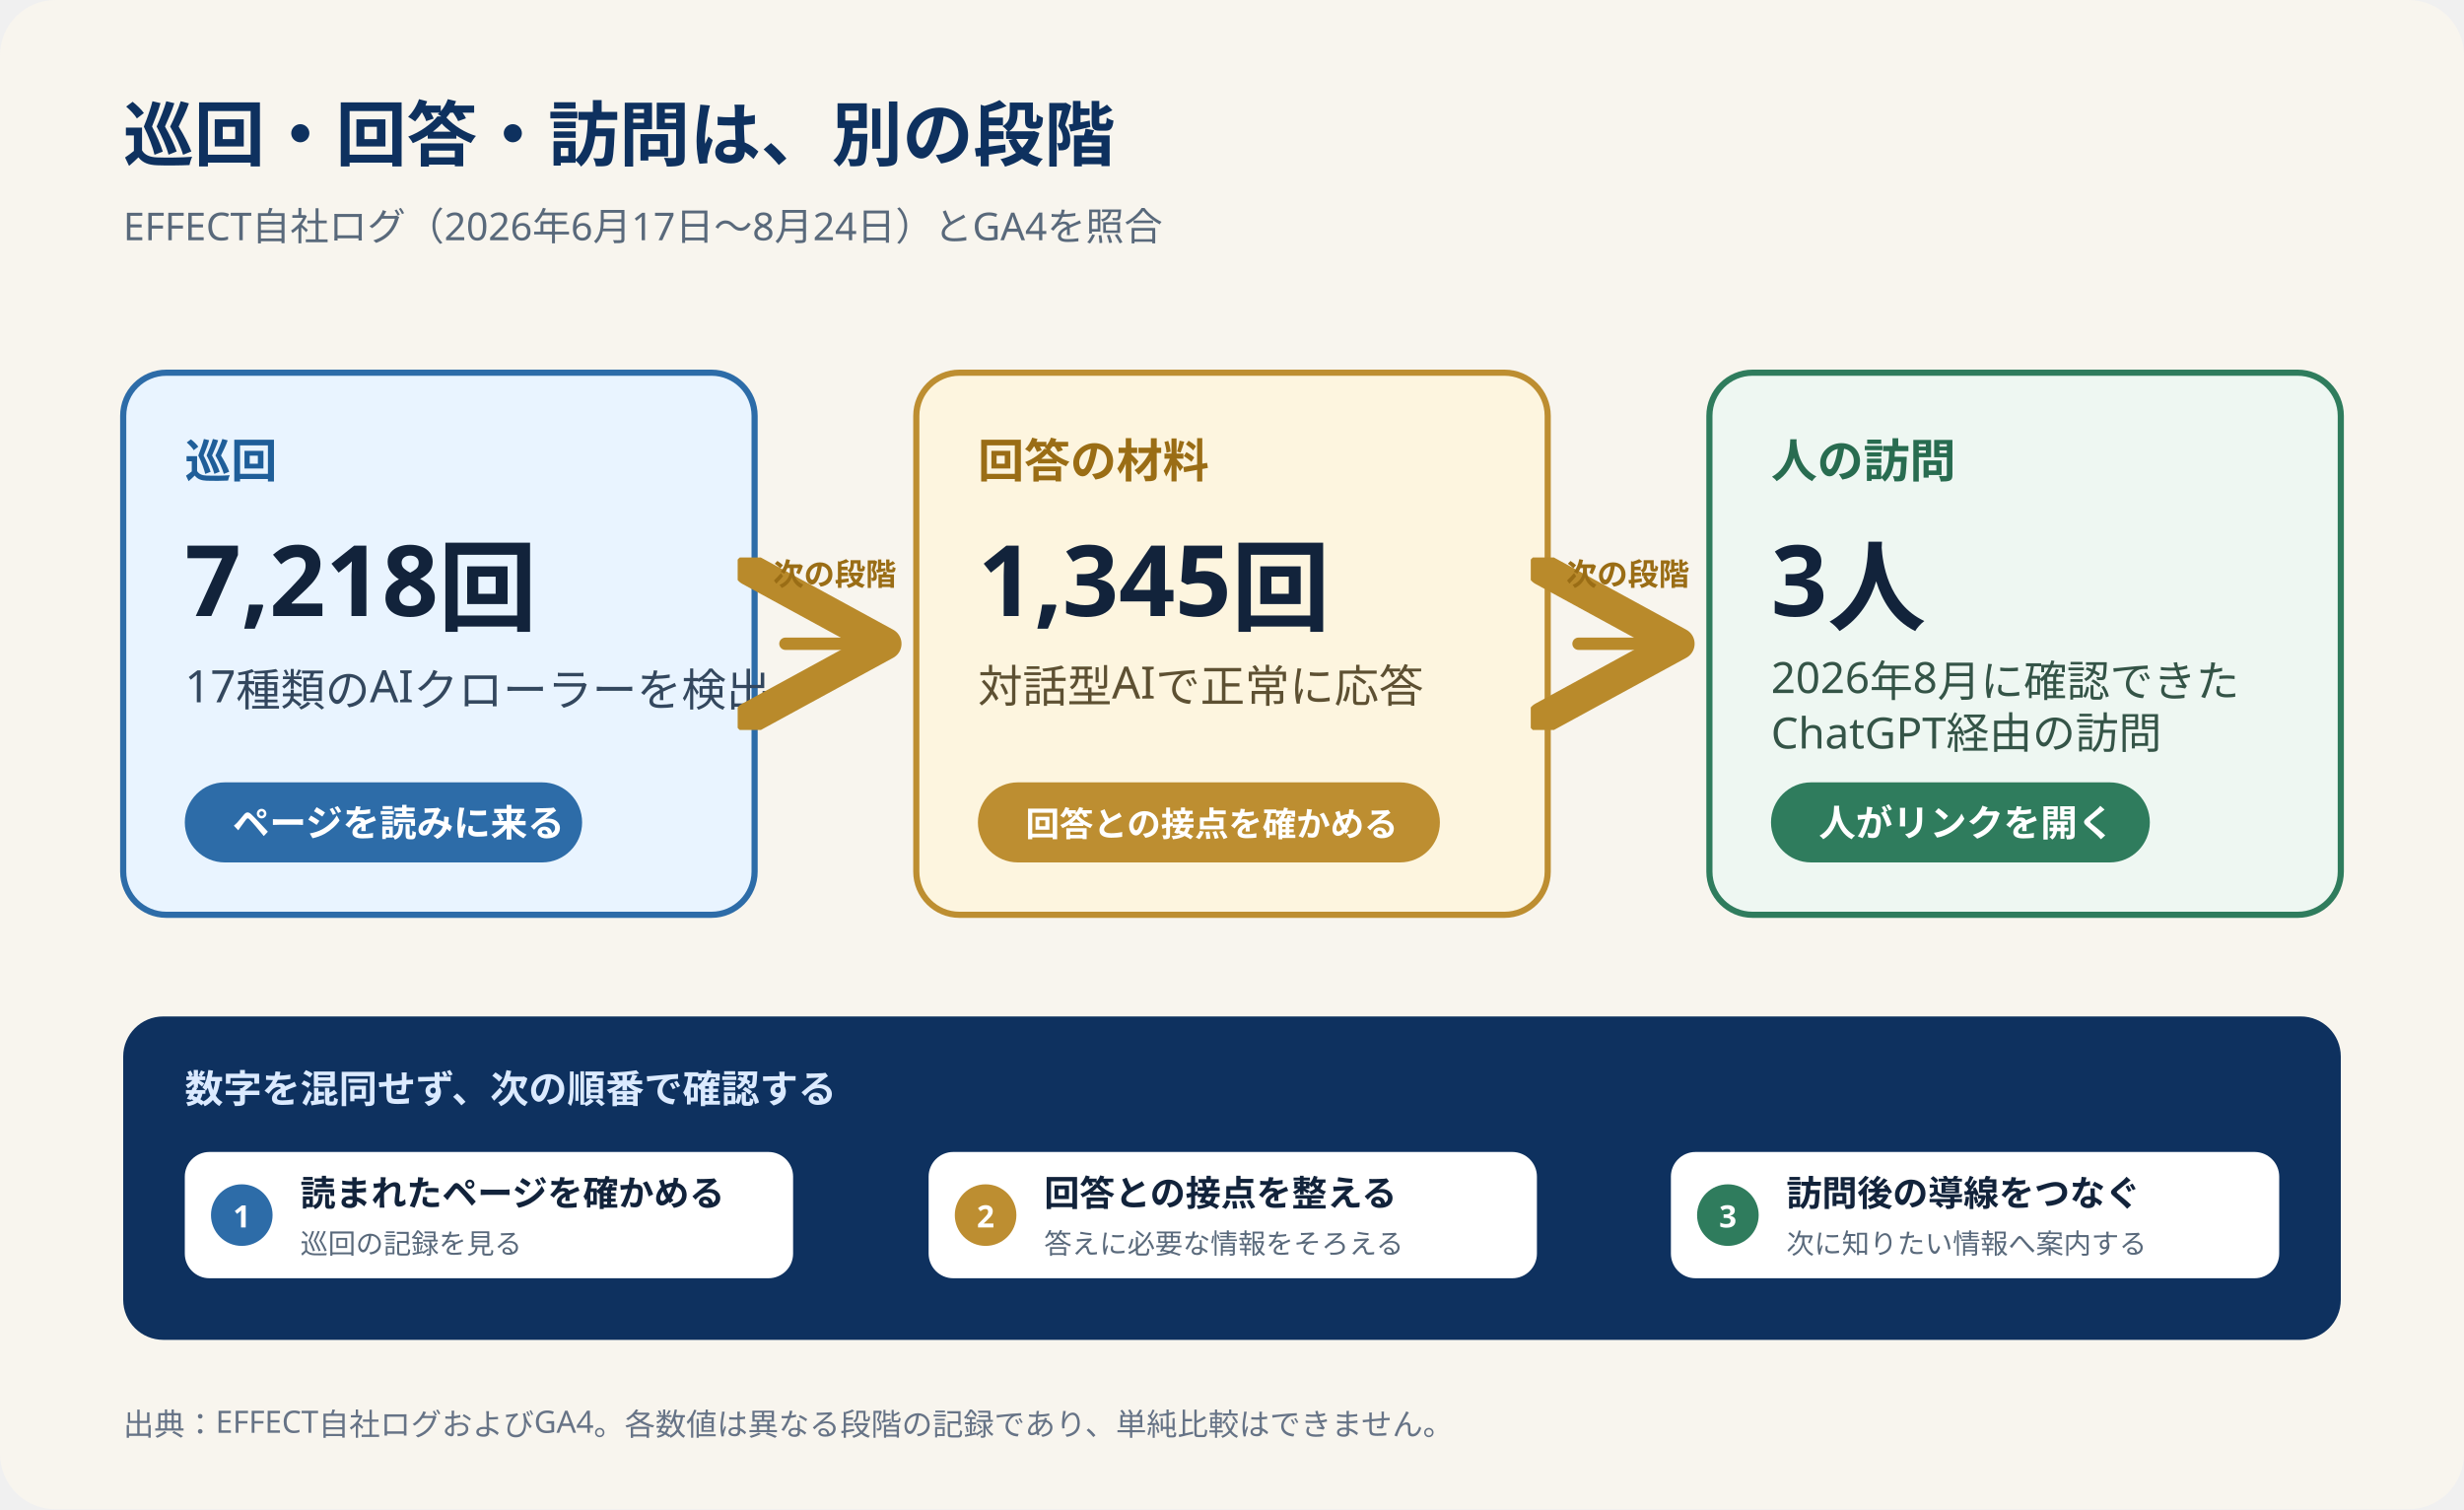
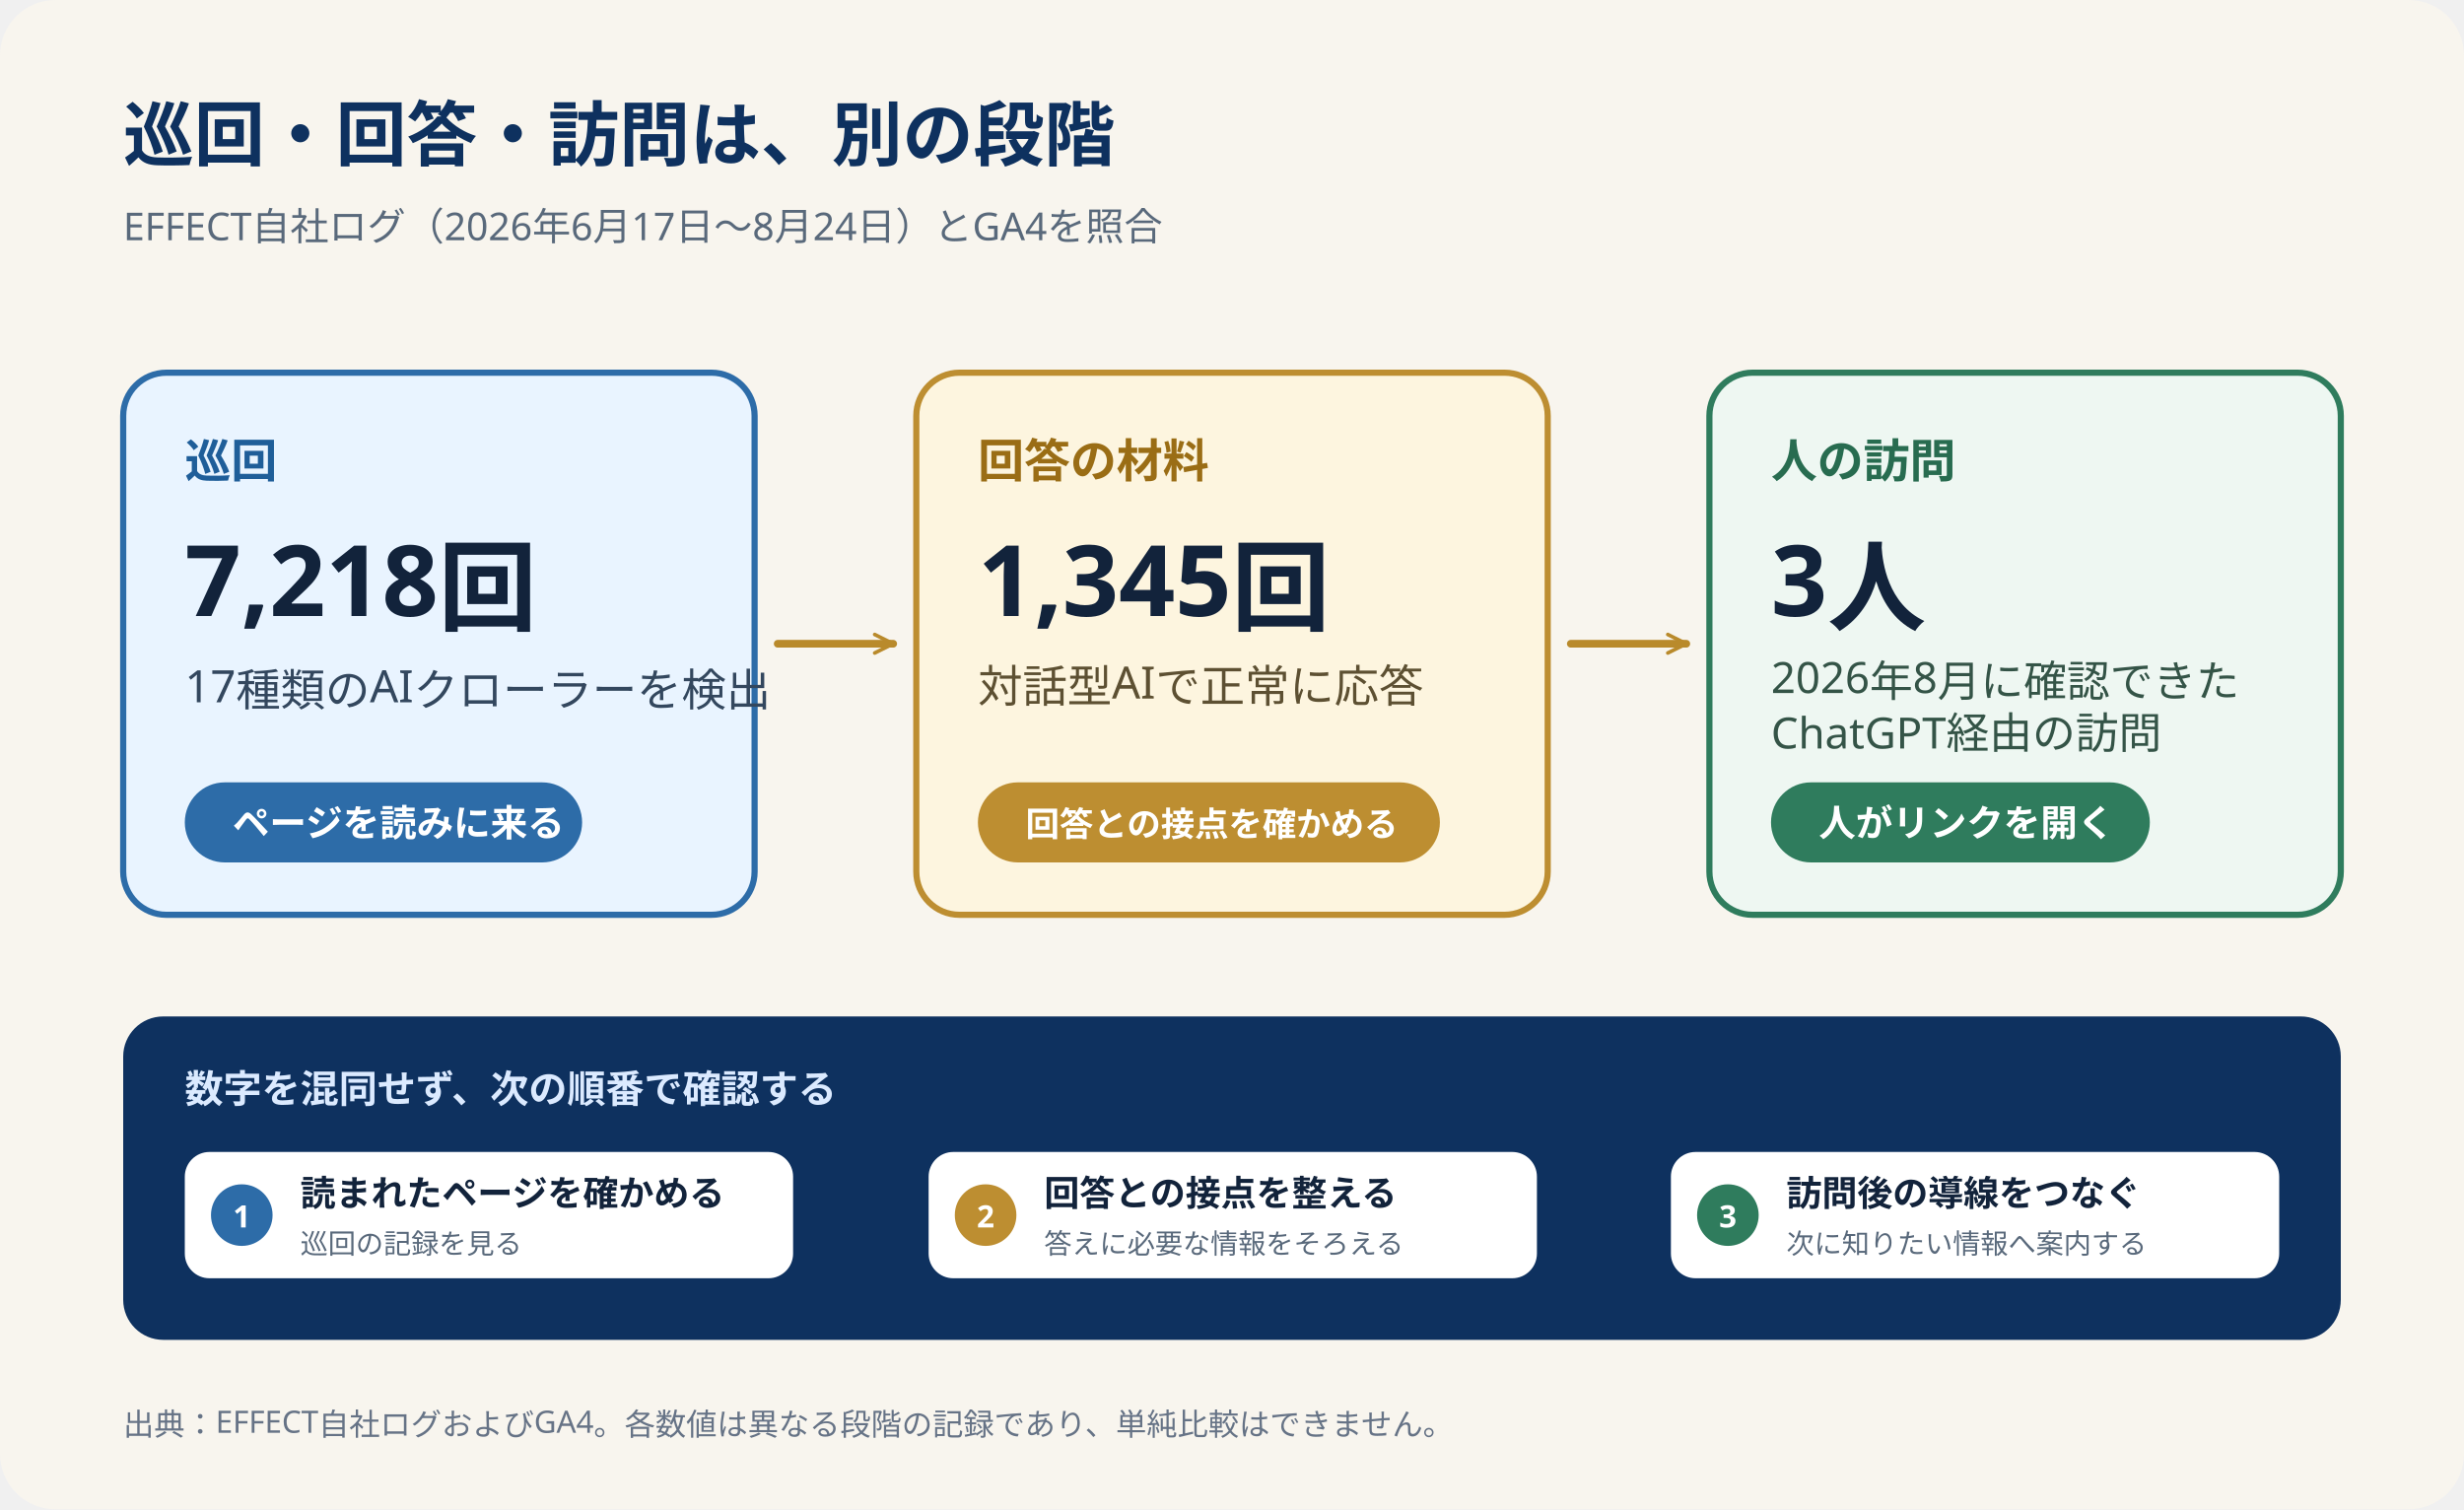
<svg xmlns="http://www.w3.org/2000/svg" width="1600" height="980" viewBox="0 0 1600 980" role="img" aria-labelledby="title desc">
  <defs>
-     <marker id="arrow" viewBox="0 0 14 14" refX="12" refY="7" markerWidth="14" markerHeight="14" orient="auto">
-       <path d="M1 1L12 7 1 13" fill="none" stroke="#b98a2b" stroke-width="2.6" stroke-linecap="round" stroke-linejoin="round" />
+     <marker id="arrow" viewBox="0 0 16 16" refX="14" refY="8" markerWidth="16" markerHeight="16" markerUnits="userSpaceOnUse" orient="auto">
+       <path d="M2 2L14 8 2 14" fill="none" stroke="#b98a2b" stroke-width="2.4" stroke-linecap="round" stroke-linejoin="round" />
    </marker>
  </defs>
  <rect width="1600" height="980" rx="36" fill="#f8f5ee" />
  <text x="80" y="104" fill="#0e315f" font-family="Hiragino Sans, Noto Sans JP, sans-serif" font-size="46" font-weight="700">巡回・回答・訪問は、別の段階</text>
  <text x="80" y="156" fill="#59697b" font-family="Hiragino Sans, Noto Sans JP, sans-serif" font-size="25">EFFECT自社ログ（2026年6月17日〜8月24日）とGA4を照合</text>
  <g font-family="Hiragino Sans, Noto Sans JP, sans-serif">
    <rect x="80" y="242" width="410" height="352" rx="28" fill="#e9f4ff" stroke="#2d6ca8" stroke-width="4" />
    <text x="120" y="310" fill="#1f5e99" font-size="30" font-weight="700">巡回</text>
    <text x="120" y="400" fill="#12233b" font-size="64" font-weight="700">7,218回</text>
    <text x="120" y="456" fill="#33475e" font-size="29">17種類のAIクローラーを検出</text>
    <rect x="120" y="508" width="258" height="52" rx="26" fill="#2d6ca8" />
    <text x="151" y="543" fill="#ffffff" font-size="24" font-weight="700">ページを読みに来る</text>
    <rect x="595" y="242" width="410" height="352" rx="28" fill="#fdf5df" stroke="#bd8e31" stroke-width="4" />
    <text x="635" y="310" fill="#9a6d15" font-size="30" font-weight="700">回答の材料</text>
    <text x="635" y="400" fill="#12233b" font-size="64" font-weight="700">1,345回</text>
    <text x="635" y="456" fill="#5d5032" font-size="29">対話型AIで正常に応答</text>
    <rect x="635" y="508" width="300" height="52" rx="26" fill="#bd8e31" />
    <text x="666" y="543" fill="#ffffff" font-size="22" font-weight="700">回答との接点を確かめる</text>
    <rect x="1110" y="242" width="410" height="352" rx="28" fill="#eef7f2" stroke="#2f7c5d" stroke-width="4" />
    <text x="1150" y="310" fill="#286c50" font-size="30" font-weight="700">人の訪問</text>
    <text x="1150" y="400" fill="#12233b" font-size="64" font-weight="700">3人</text>
    <text x="1150" y="450" fill="#345447" font-size="28">2026年8月に確認できた</text>
    <text x="1150" y="486" fill="#345447" font-size="28">ChatGPT経由の訪問</text>
    <rect x="1150" y="508" width="246" height="52" rx="26" fill="#2f7c5d" />
    <text x="1181" y="543" fill="#ffffff" font-size="24" font-weight="700">人がリンクを開く</text>
  </g>
-   <g fill="none" stroke="#b98a2b" stroke-width="8" stroke-linecap="round" marker-end="url(#arrow)">
-     <path d="M510 418H575" />
-     <path d="M1025 418H1090" />
-   </g>
-   <g fill="#9a6d15" font-family="Hiragino Sans, Noto Sans JP, sans-serif" font-size="20" font-weight="700" text-anchor="middle">
-     <text x="542" y="380">次の段階</text>
-     <text x="1057" y="380">次の段階</text>
+   <g fill="none" stroke="#b98a2b" stroke-width="5" stroke-linecap="round" marker-end="url(#arrow)">
+     <path d="M505 418H580" />
+     <path d="M1020 418H1095" />
  </g>
  <rect x="80" y="660" width="1440" height="210" rx="26" fill="#0e315f" />
  <text x="120" y="716" fill="#dbeaff" font-family="Hiragino Sans, Noto Sans JP, sans-serif" font-size="25" font-weight="700">数字を混同せず、次の順番で確認する</text>
  <g font-family="Hiragino Sans, Noto Sans JP, sans-serif">
    <rect x="120" y="748" width="395" height="82" rx="16" fill="#ffffff" />
    <circle cx="157" cy="789" r="20" fill="#2d6ca8" />
    <text x="157" y="797" fill="#ffffff" font-size="20" font-weight="700" text-anchor="middle">1</text>
    <text x="195" y="783" fill="#12233b" font-size="23" font-weight="700">読まれたページを確かめる</text>
    <text x="195" y="814" fill="#59697b" font-size="18">巡回の記録を見る</text>
    <rect x="603" y="748" width="395" height="82" rx="16" fill="#ffffff" />
    <circle cx="640" cy="789" r="20" fill="#bd8e31" />
    <text x="640" y="797" fill="#ffffff" font-size="20" font-weight="700" text-anchor="middle">2</text>
    <text x="678" y="783" fill="#12233b" font-size="23" font-weight="700">回答との接点を整える</text>
    <text x="678" y="814" fill="#59697b" font-size="18">答えに必要な情報をそろえる</text>
    <rect x="1085" y="748" width="395" height="82" rx="16" fill="#ffffff" />
    <circle cx="1122" cy="789" r="20" fill="#2f7c5d" />
    <text x="1122" y="797" fill="#ffffff" font-size="20" font-weight="700" text-anchor="middle">3</text>
    <text x="1160" y="783" fill="#12233b" font-size="23" font-weight="700">訪問後の導線をつなぐ</text>
    <text x="1160" y="814" fill="#59697b" font-size="18">次に知りたい情報へ案内する</text>
  </g>
  <text x="80" y="932" fill="#667386" font-family="Hiragino Sans, Noto Sans JP, sans-serif" font-size="20">出典：EFFECT自社ログおよびGA4。各数値は異なる段階の記録であり、単純比較はできません。</text>
</svg>
